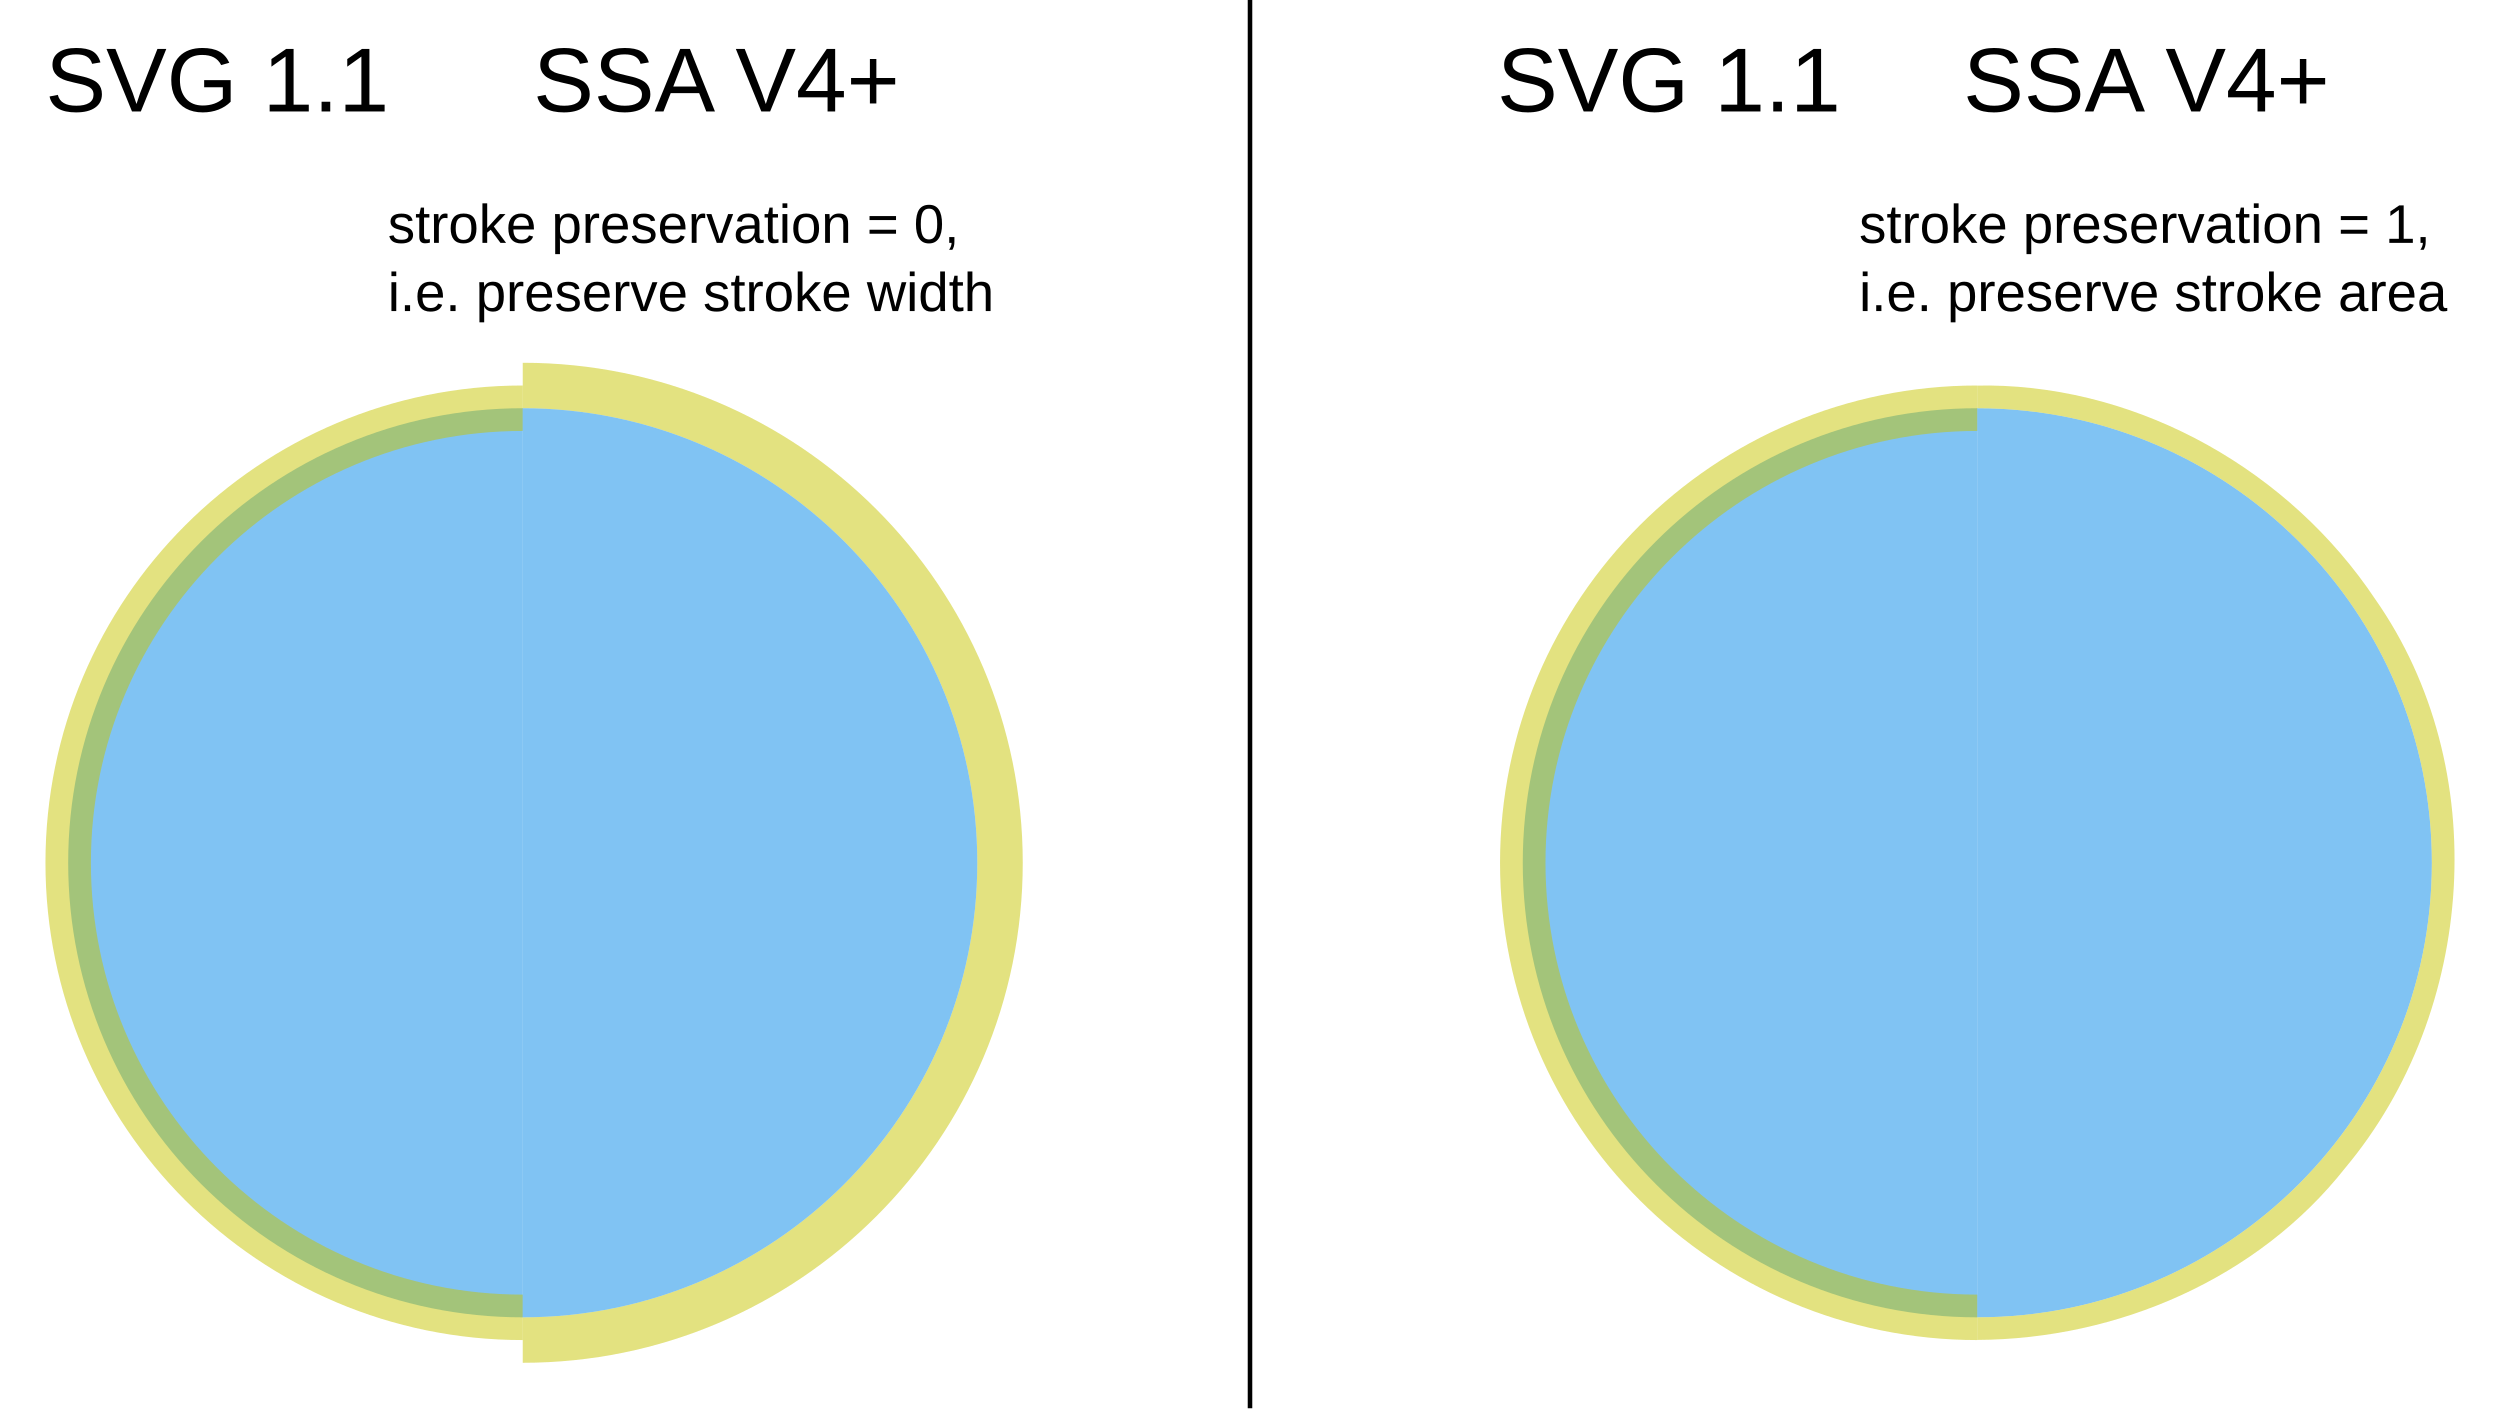
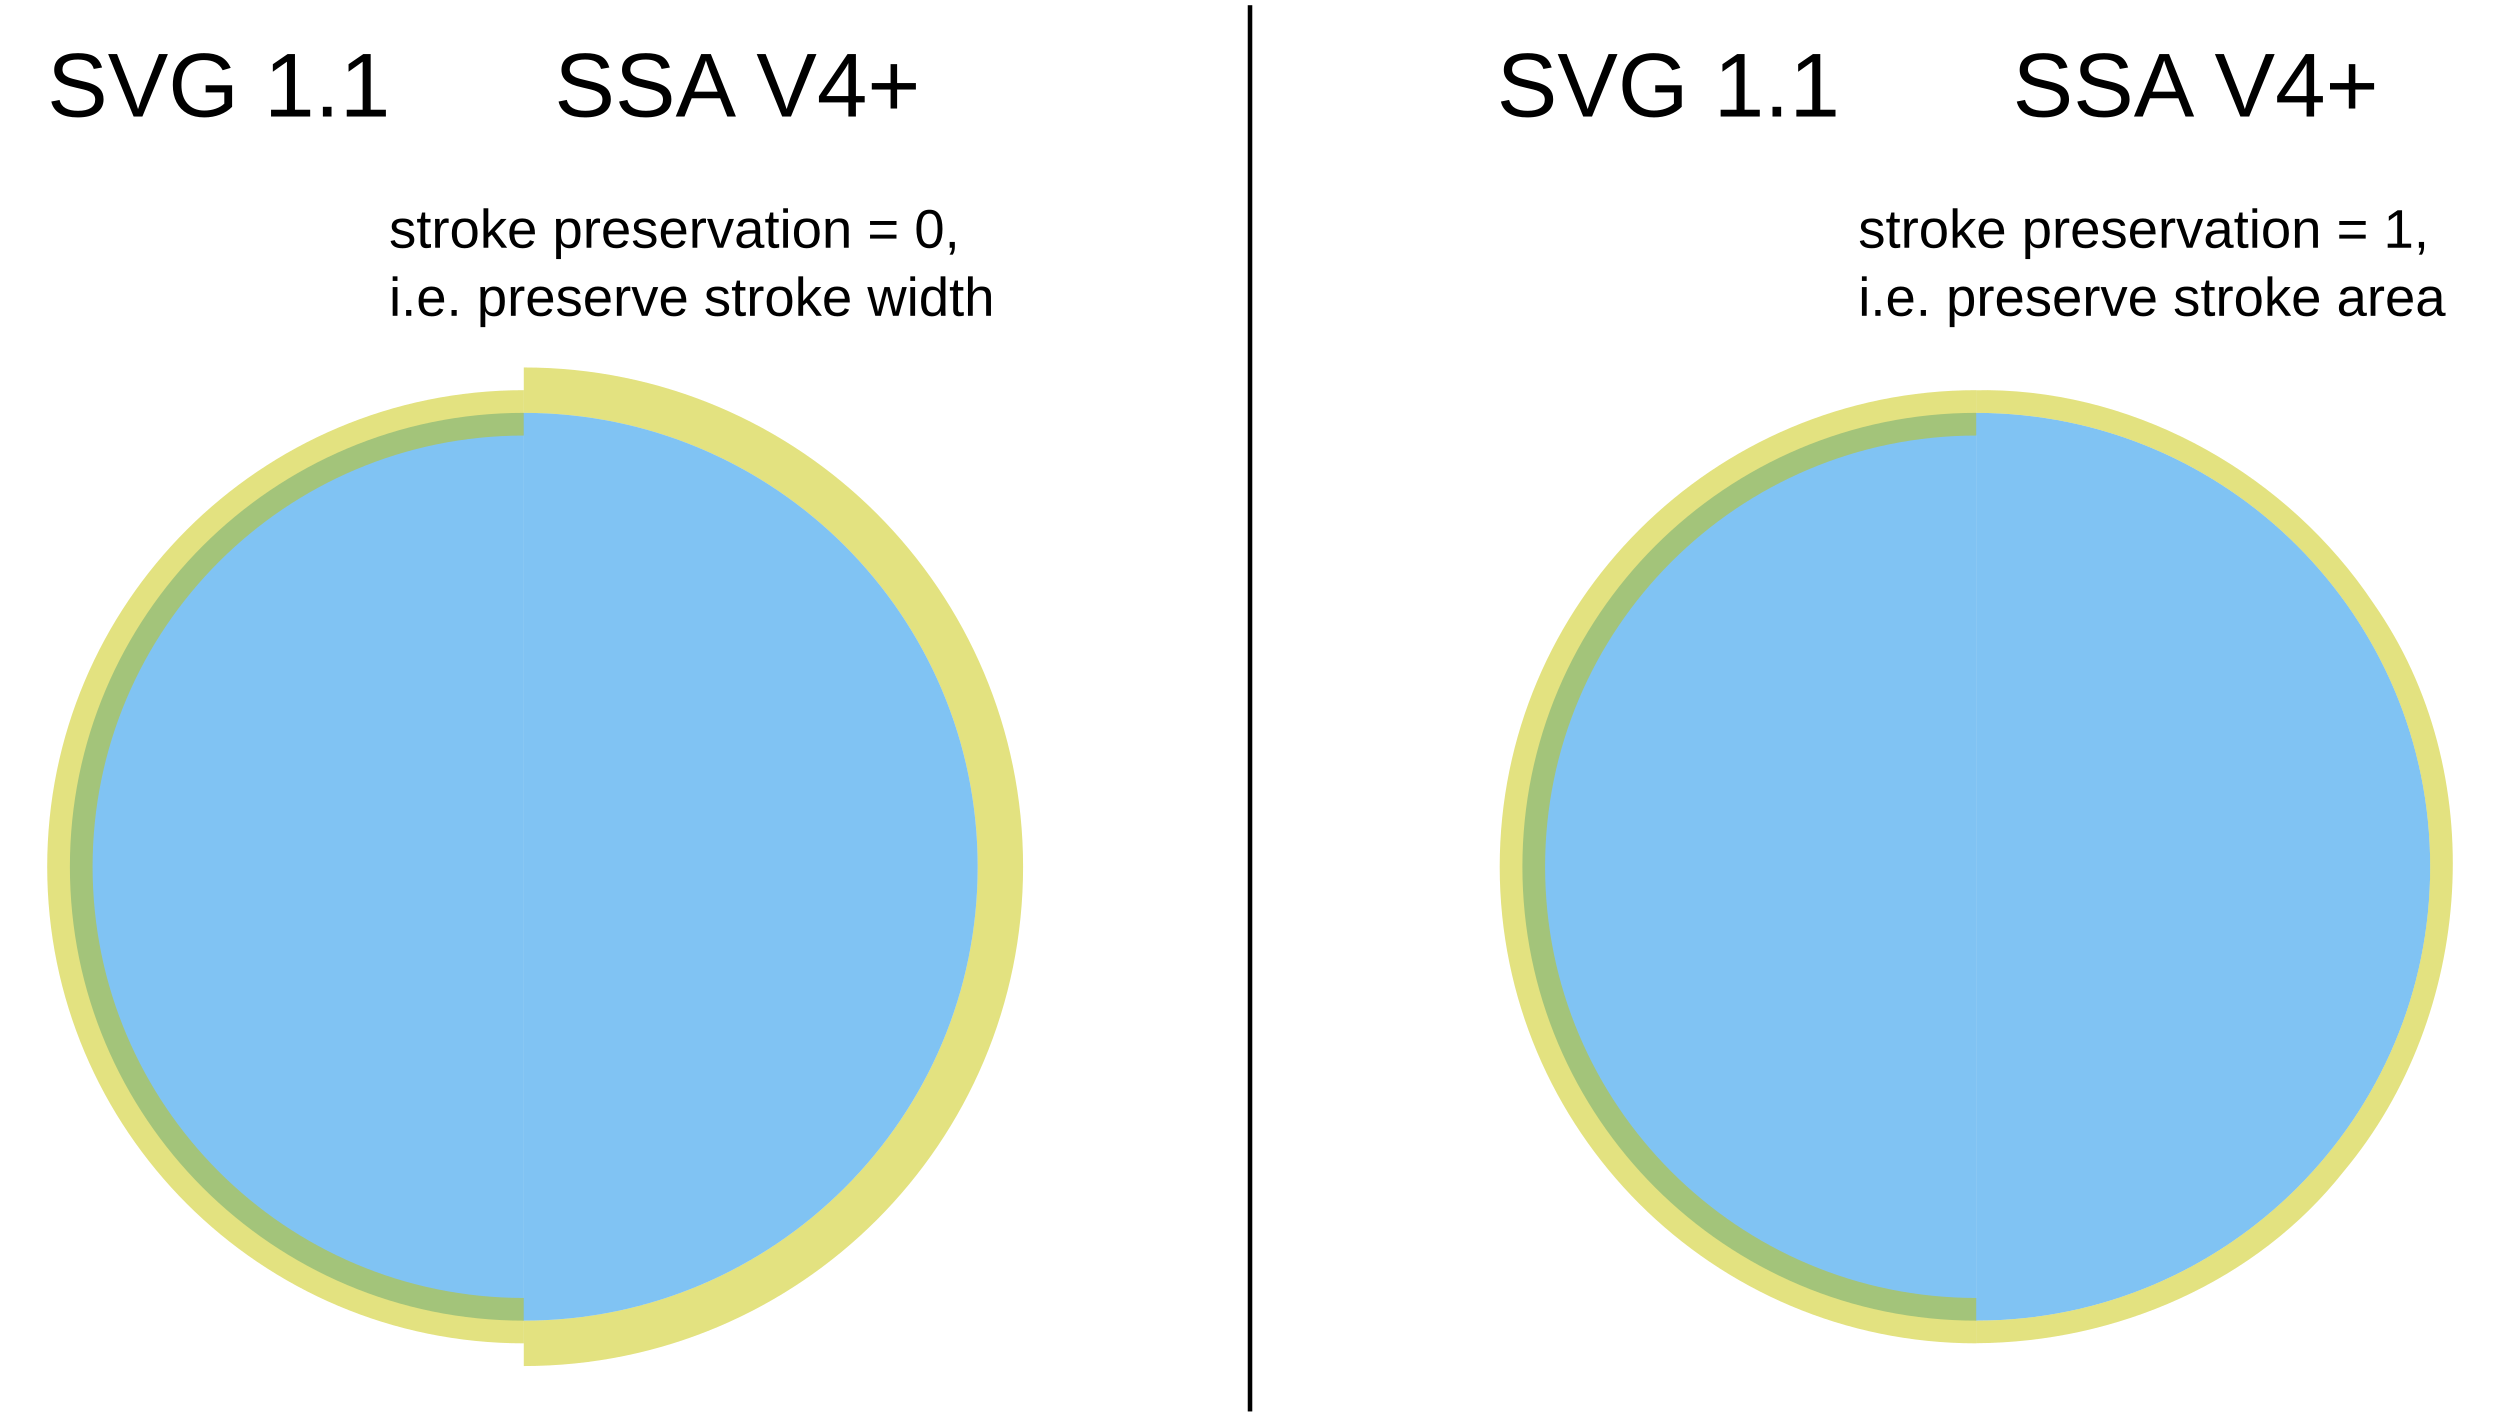
- <svg xmlns="http://www.w3.org/2000/svg" width="549.987" height="309.807" id="svg2" version="1.1">
-   <defs id="defs4">
-     <clipPath clipPathUnits="userSpaceOnUse" id="clipPath3771">
-       <rect style="fill:#0087e7;fill-opacity:0.498;stroke:none" id="rect3773" width="136.162" height="278.384" x="200" y="520" transform="matrix(1.00202,0,0,1.00202,-18.58586,-379.3131)" ry="0" />
+ <svg xmlns="http://www.w3.org/2000/svg" width="1920" height="1088" version="1.1">
+   <defs>
+     <clipPath id="clipPath3771">
+       <rect transform="matrix(1.002 0 0 1.002 -18.586 -379.31)" x="200" y="520" width="136.16" height="278.38" ry="0" fill="#0087e7" fill-opacity=".498" />
    </clipPath>
-     <clipPath clipPathUnits="userSpaceOnUse" id="clipPath3787">
-       <rect ry="0" transform="matrix(-1.00202,0,0,-1.00202,382.2222,941.7343)" y="520" x="200" height="278.384" width="136.162" id="rect3789" style="fill:#0087e7;fill-opacity:0.498;stroke:none" />
+     <clipPath id="clipPath3787">
+       <rect transform="matrix(-1.002 0 0 -1.002 382.22 941.73)" x="200" y="520" width="136.16" height="278.38" ry="0" fill="#0087e7" fill-opacity=".498" />
    </clipPath>
  </defs>
-   <g id="layer1" transform="translate(-105,-662.5553)">
-     <path style="fill:#0087e7;fill-opacity:0.498;stroke:#c8c600;stroke-width:10.02;stroke-linecap:round;stroke-linejoin:round;stroke-miterlimit:4;stroke-opacity:0.498;stroke-dasharray:none" id="svg_border_example_1" d="m 282.02,282.02 c 0,55.34 -44.862,100.202 -100.202,100.202 -55.34,0 -100.202,-44.862 -100.202,-100.202 0,-55.34 44.862,-100.202 100.202,-100.202 55.34,0 100.202,44.862 100.202,100.202 z" transform="matrix(0.9979839,0,0,0.9979839,358.5484,570.9106)" clip-path="url(#clipPath3787)" />
-     <path transform="matrix(0.9979839,0,0,0.9979839,358.5484,570.9106)" d="m 282.02,282.02 c 0,55.34 -44.862,100.202 -100.202,100.202 -55.34,0 -100.202,-44.862 -100.202,-100.202 0,-55.34 44.862,-100.202 100.202,-100.202 55.34,0 100.202,44.862 100.202,100.202 z" id="ssa_border_example_1-1" style="fill:#0087e7;fill-opacity:0.498;stroke:#c8c600;stroke-width:0;stroke-linecap:round;stroke-linejoin:round;stroke-miterlimit:4;stroke-opacity:0.498;stroke-dasharray:none" clip-path="url(#clipPath3771)" />
-     <path style="fill:#c8c600;fill-opacity:0.498;stroke:#c8c600;stroke-width:0;stroke-linecap:round;stroke-linejoin:round;stroke-miterlimit:4;stroke-opacity:0.498;stroke-dasharray:none" d="m 202.594,415 c -0.869,-0.01 -1.728,0.014 -2.594,0.031 L 200,420 c 55.228,0 100,44.772 100,100 0,55.228 -44.772,100 -100,100 l 0,4.969 c 30.836,-0.156 61.748,-13.452 80.969,-37.875 C 309.758,552.662 313.554,499.121 287.531,462 268.827,433.947 236.359,415.374 202.594,415 z" transform="translate(340,332.3622)" id="ssa_border_example_1-2" />
-     <text xml:space="preserve" style="font-size:20px;font-style:normal;font-weight:normal;text-align:start;line-height:125%;letter-spacing:0px;word-spacing:0px;text-anchor:start;fill:black;fill-opacity:1;stroke:none;font-family:Arial;-inkscape-font-specification:Arial;font-stretch:normal;font-variant:normal" x="73.615" y="412.016" id="text3821" transform="translate(360.7456,275.0646)">
-       <tspan id="tspan3823" x="73.615" y="412.016">SVG 1.1</tspan>
+   <g transform="translate(-104.99 -658.56)">
+     <g fill-opacity=".498">
+       <circle transform="matrix(3.479,0,0,3.479,990.24,343.08)" cx="181.82" cy="282.02" r="100.2" clip-path="url(#clipPath3787)" fill="#0087e7" stroke="#c8c600" stroke-linecap="round" stroke-linejoin="round" stroke-opacity=".498" stroke-width="10.02" />
+       <circle transform="matrix(3.479,0,0,3.479,990.24,343.08)" cx="181.82" cy="282.02" r="100.2" clip-path="url(#clipPath3771)" fill="#0087e7" stroke-width="0" />
+       <path d="m1631.8 958.2c-3.03-0.035-6.025 0.049-9.042 0.108v17.321c192.53 0 348.6 156.08 348.6 348.6s-156.08 348.6-348.6 348.6v17.322c107.5-0.542 215.26-46.893 282.26-132.03 100.36-120.03 113.59-306.68 22.877-436.08-65.203-97.794-178.39-162.54-296.1-163.84z" fill="#c8c600" stroke-width="0" />
+     </g>
+     <text x="1254.525" y="748.051" fill="#000000" font-family="Arial" font-size="41.832px" letter-spacing="0px" stroke-width="3.486" word-spacing="0px" style="line-height:0%" xml:space="preserve">
+       <tspan x="1254.525" y="748.051" font-size="69.721px" stroke-width="3.486" style="line-height:1.25">SVG 1.1</tspan>
    </text>
-     <text xml:space="preserve" style="font-size:20px;font-style:normal;font-weight:normal;text-align:end;line-height:125%;letter-spacing:0px;word-spacing:0px;text-anchor:end;fill:black;fill-opacity:1;stroke:none;font-family:Arial;-inkscape-font-specification:Arial;font-stretch:normal;font-variant:normal" x="272.452" y="408.016" id="text3825" transform="translate(372.8415,279.0644)">
-       <tspan id="tspan3827" x="272.452" y="408.016">SSA V4+</tspan>
+     <text x="1989.847" y="748.051" fill="#000000" font-family="Arial" font-size="41.832px" letter-spacing="0px" stroke-width="3.486" text-align="end" text-anchor="end" word-spacing="0px" style="line-height:0%" xml:space="preserve">
+       <tspan x="1989.847" y="748.051" font-size="69.721px" stroke-width="3.486" style="line-height:1.25">SSA V4+</tspan>
    </text>
-     <path clip-path="url(#clipPath3787)" transform="matrix(0.9979839,0,0,0.9979839,38.54839,570.9106)" d="m 282.02,282.02 c 0,55.34 -44.862,100.202 -100.202,100.202 -55.34,0 -100.202,-44.862 -100.202,-100.202 0,-55.34 44.862,-100.202 100.202,-100.202 55.34,0 100.202,44.862 100.202,100.202 z" id="svg_border_example_2" style="fill:#0087e7;fill-opacity:0.498;stroke:#c8c600;stroke-width:10.02;stroke-linecap:round;stroke-linejoin:round;stroke-miterlimit:4;stroke-opacity:0.498;stroke-dasharray:none" />
-     <path style="fill:#c8c600;fill-opacity:0.498;stroke:none" d="m 520,410 0,10 c 55.228,0 100,44.772 100,100 0,55.228 -44.772,100 -100,100 l 0,10 c 60.751,0 110,-49.249 110,-110 0,-60.751 -49.249,-110 -110,-110 z" transform="translate(-300,332.3622)" id="path3863" />
-     <path clip-path="url(#clipPath3771)" style="fill:#0087e7;fill-opacity:0.498;stroke:#c8c600;stroke-width:0;stroke-linecap:round;stroke-linejoin:round;stroke-miterlimit:4;stroke-opacity:0.498;stroke-dasharray:none" id="path3837" d="m 282.02,282.02 c 0,55.34 -44.862,100.202 -100.202,100.202 -55.34,0 -100.202,-44.862 -100.202,-100.202 0,-55.34 44.862,-100.202 100.202,-100.202 55.34,0 100.202,44.862 100.202,100.202 z" transform="matrix(0.9979839,0,0,0.9979839,38.54839,570.9106)" />
-     <text transform="translate(41.38517,275.0646)" id="text3839" y="412.016" x="73.615" style="font-size:20px;font-style:normal;font-weight:normal;text-align:start;line-height:125%;letter-spacing:0px;word-spacing:0px;text-anchor:start;fill:black;fill-opacity:1;stroke:none;font-family:Arial;-inkscape-font-specification:Arial;font-stretch:normal;font-variant:normal" xml:space="preserve">
-       <tspan y="412.016" x="73.615" id="tspan3841">SVG 1.1</tspan>
-     </text>
-     <text transform="translate(58.25522,279.0644)" id="text3843" y="408.016" x="272.452" style="font-size:20px;font-style:normal;font-weight:normal;text-align:end;line-height:125%;letter-spacing:0px;word-spacing:0px;text-anchor:end;fill:black;fill-opacity:1;stroke:none;font-family:Arial;-inkscape-font-specification:Arial;font-stretch:normal;font-variant:normal" xml:space="preserve">
-       <tspan y="408.016" x="272.452" id="tspan3845">SSA V4+</tspan>
-     </text>
-     <text xml:space="preserve" style="font-size:12px;font-style:normal;font-variant:normal;font-weight:normal;font-stretch:normal;text-align:start;line-height:125%;letter-spacing:0px;word-spacing:0px;text-anchor:start;fill:black;fill-opacity:1;stroke:none;font-family:Arial;-inkscape-font-specification:Arial" x="163.292" y="391.621" id="text3872" transform="translate(350.7031,324.3643)">
-       <tspan id="tspan3874" x="163.292" y="391.621">stroke preservation = 1,</tspan>
-       <tspan x="163.292" y="406.621" id="tspan3882">i.e. preserve stroke area</tspan>
-     </text>
-     <text transform="translate(28.86328,324.3643)" id="text3876" y="391.621" x="161.452" style="font-size:12px;font-style:normal;font-variant:normal;font-weight:normal;font-stretch:normal;text-align:start;line-height:125%;letter-spacing:0px;word-spacing:0px;text-anchor:start;fill:black;fill-opacity:1;stroke:none;font-family:Arial;-inkscape-font-specification:Arial" xml:space="preserve">
-       <tspan y="391.621" x="161.452" id="tspan3878">stroke preservation = 0,</tspan>
-       <tspan y="406.621" x="161.452" id="tspan3880">i.e. preserve stroke width</tspan>
-     </text>
-     <path style="fill:none;stroke:black;stroke-width:1px;stroke-linecap:butt;stroke-linejoin:miter;stroke-opacity:1" d="m 269.112,0 0,309.807" id="path3006" transform="translate(110.8813,662.5553)" />
+     <g fill-opacity=".498">
+       <circle transform="matrix(3.479,0,0,3.479,-125.29,343.08)" cx="181.82" cy="282.02" r="100.2" clip-path="url(#clipPath3787)" fill="#0087e7" stroke="#c8c600" stroke-linecap="round" stroke-linejoin="round" stroke-opacity=".498" stroke-width="10.02" />
+       <path d="m507.26 940.77v34.86c192.53 0 348.6 156.08 348.6 348.6s-156.08 348.6-348.6 348.6v34.86c211.78 0 383.46-171.68 383.46-383.46s-171.68-383.46-383.46-383.46z" fill="#c8c600" />
+       <circle transform="matrix(3.479,0,0,3.479,-125.29,343.08)" cx="181.82" cy="282.02" r="100.2" clip-path="url(#clipPath3771)" fill="#0087e7" stroke-width="0" />
+     </g>
+     <g font-family="Arial" font-size="41.832px" letter-spacing="0px" stroke-width="3.486" word-spacing="0px">
+       <text x="141.221" y="748.051" style="line-height:0%" xml:space="preserve">
+         <tspan x="141.221" y="748.051" font-size="69.721px" stroke-width="3.486" style="line-height:1.25">SVG 1.1</tspan>
+       </text>
+       <text x="893.186" y="748.051" text-align="end" text-anchor="end" style="line-height:0%" xml:space="preserve">
+         <tspan x="893.186" y="748.051" font-size="69.721px" stroke-width="3.486" style="line-height:1.25">SSA V4+</tspan>
+       </text>
+       <text x="1532.135" y="848.813" style="line-height:0%" xml:space="preserve">
+         <tspan x="1532.135" y="848.813" style="line-height:1.25">stroke preservation = 1,</tspan>
+         <tspan x="1532.135" y="901.104" style="line-height:1.25">i.e. preserve stroke area</tspan>
+       </text>
+       <text x="403.774" y="848.813" style="line-height:0%" xml:space="preserve">
+         <tspan x="403.774" y="848.813" style="line-height:1.25">stroke preservation = 0,</tspan>
+         <tspan x="403.774" y="901.104" style="line-height:1.25">i.e. preserve stroke width</tspan>
+       </text>
+     </g>
+     <path d="m1065 662.56v1080" fill="none" stroke="#000" stroke-width="3.486px" />
  </g>
</svg>
